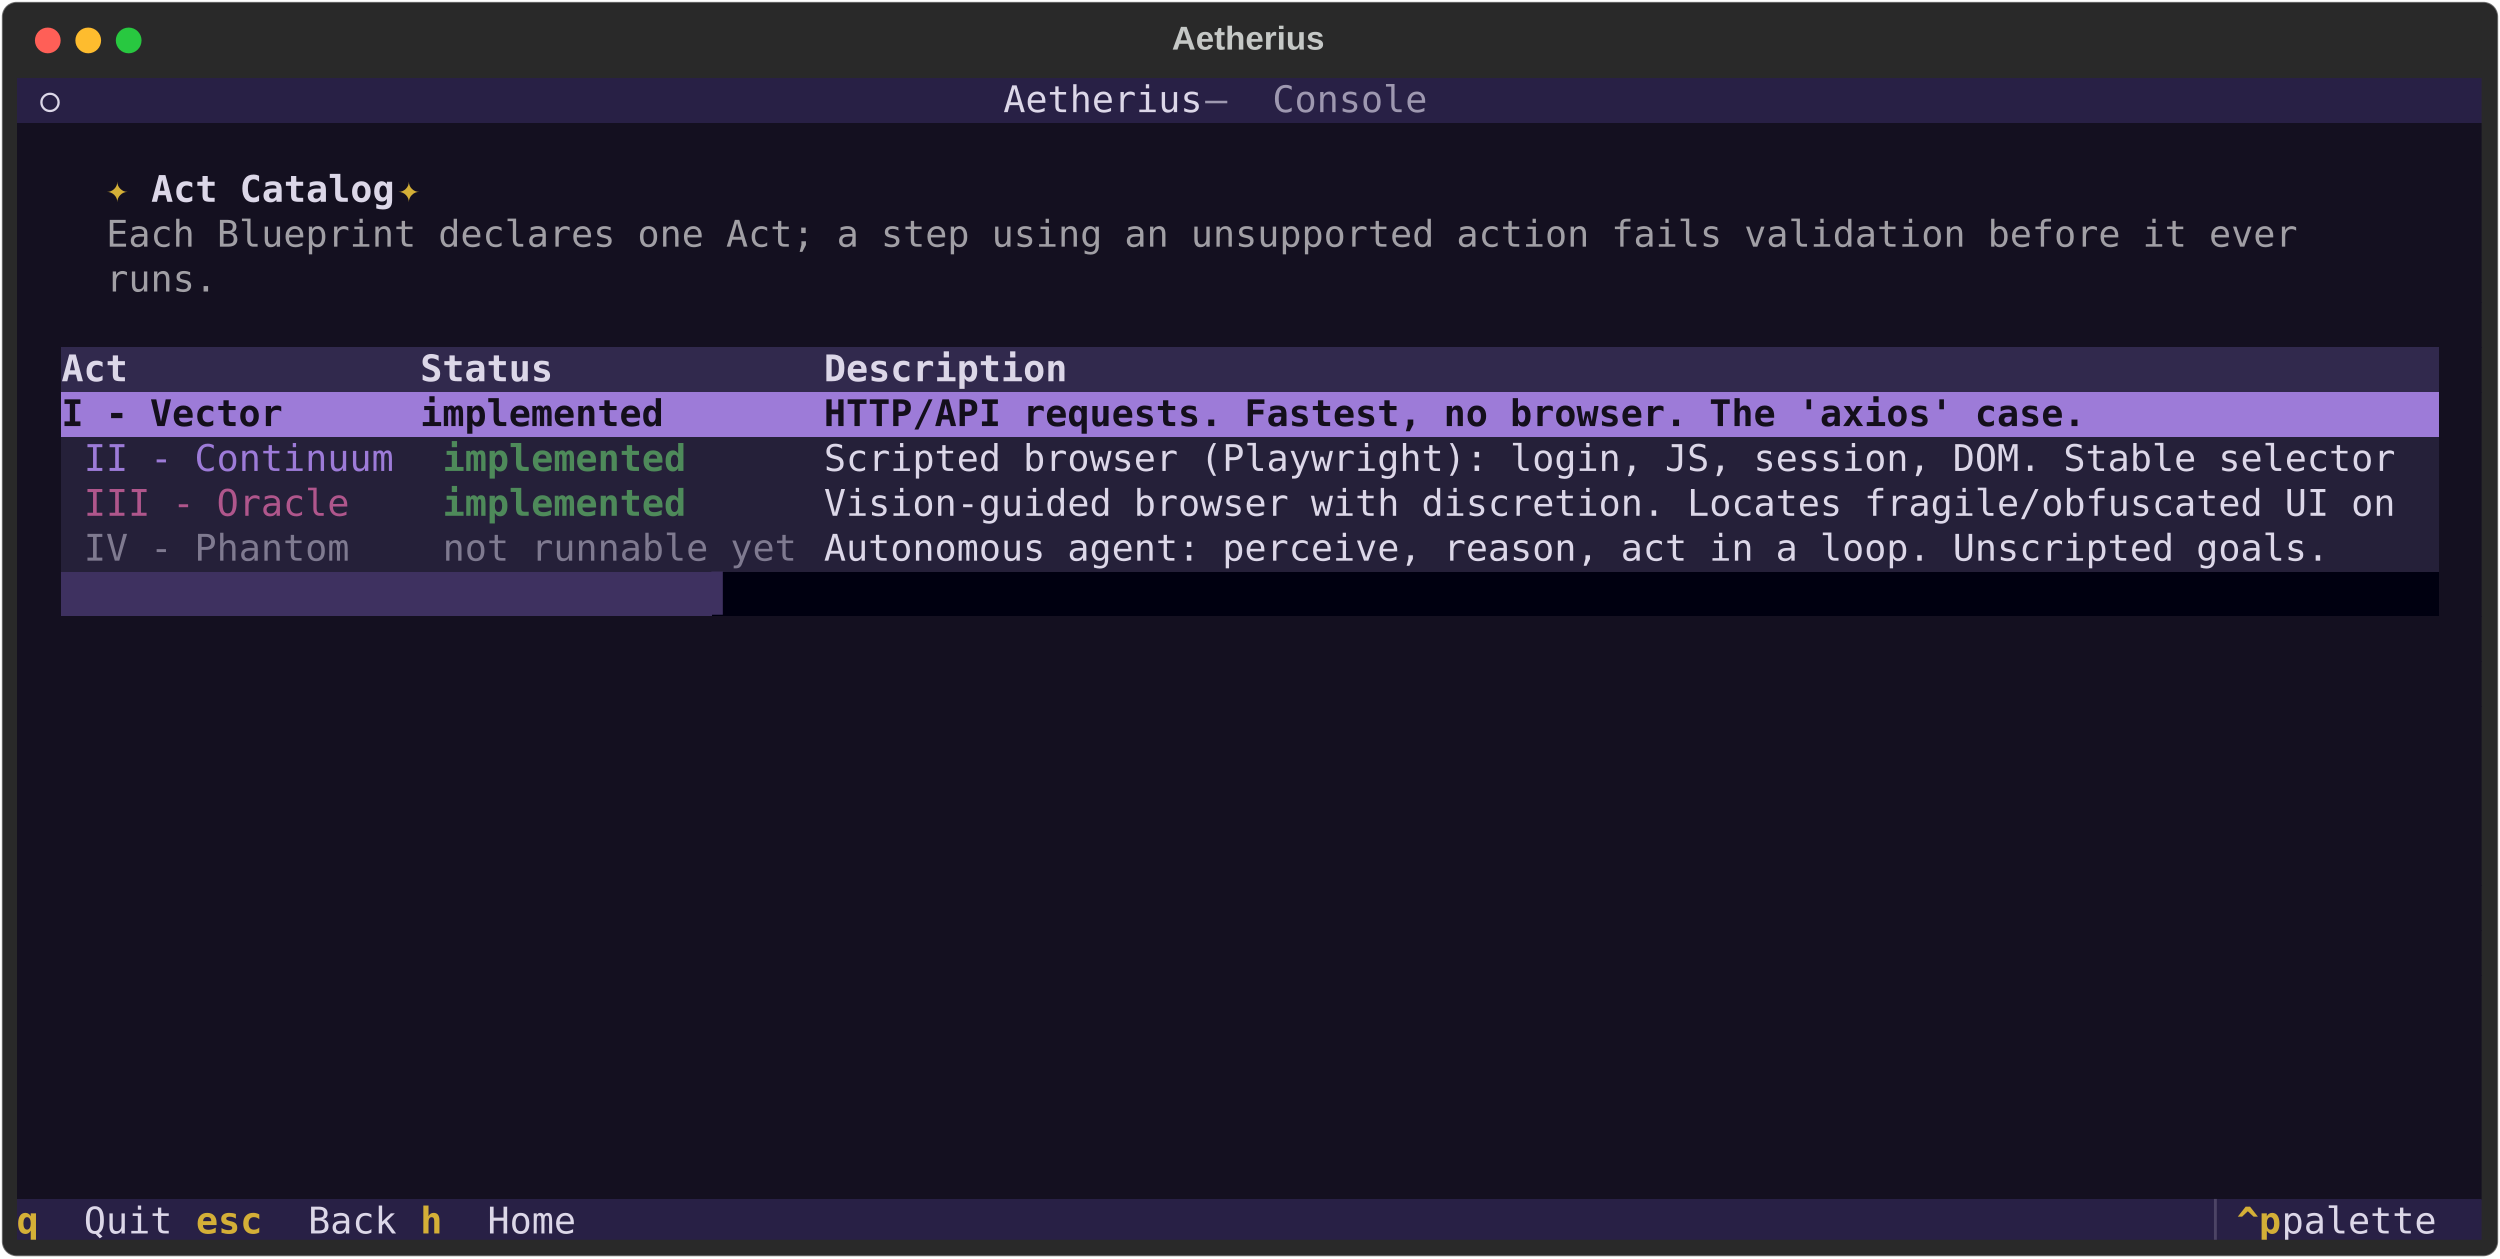
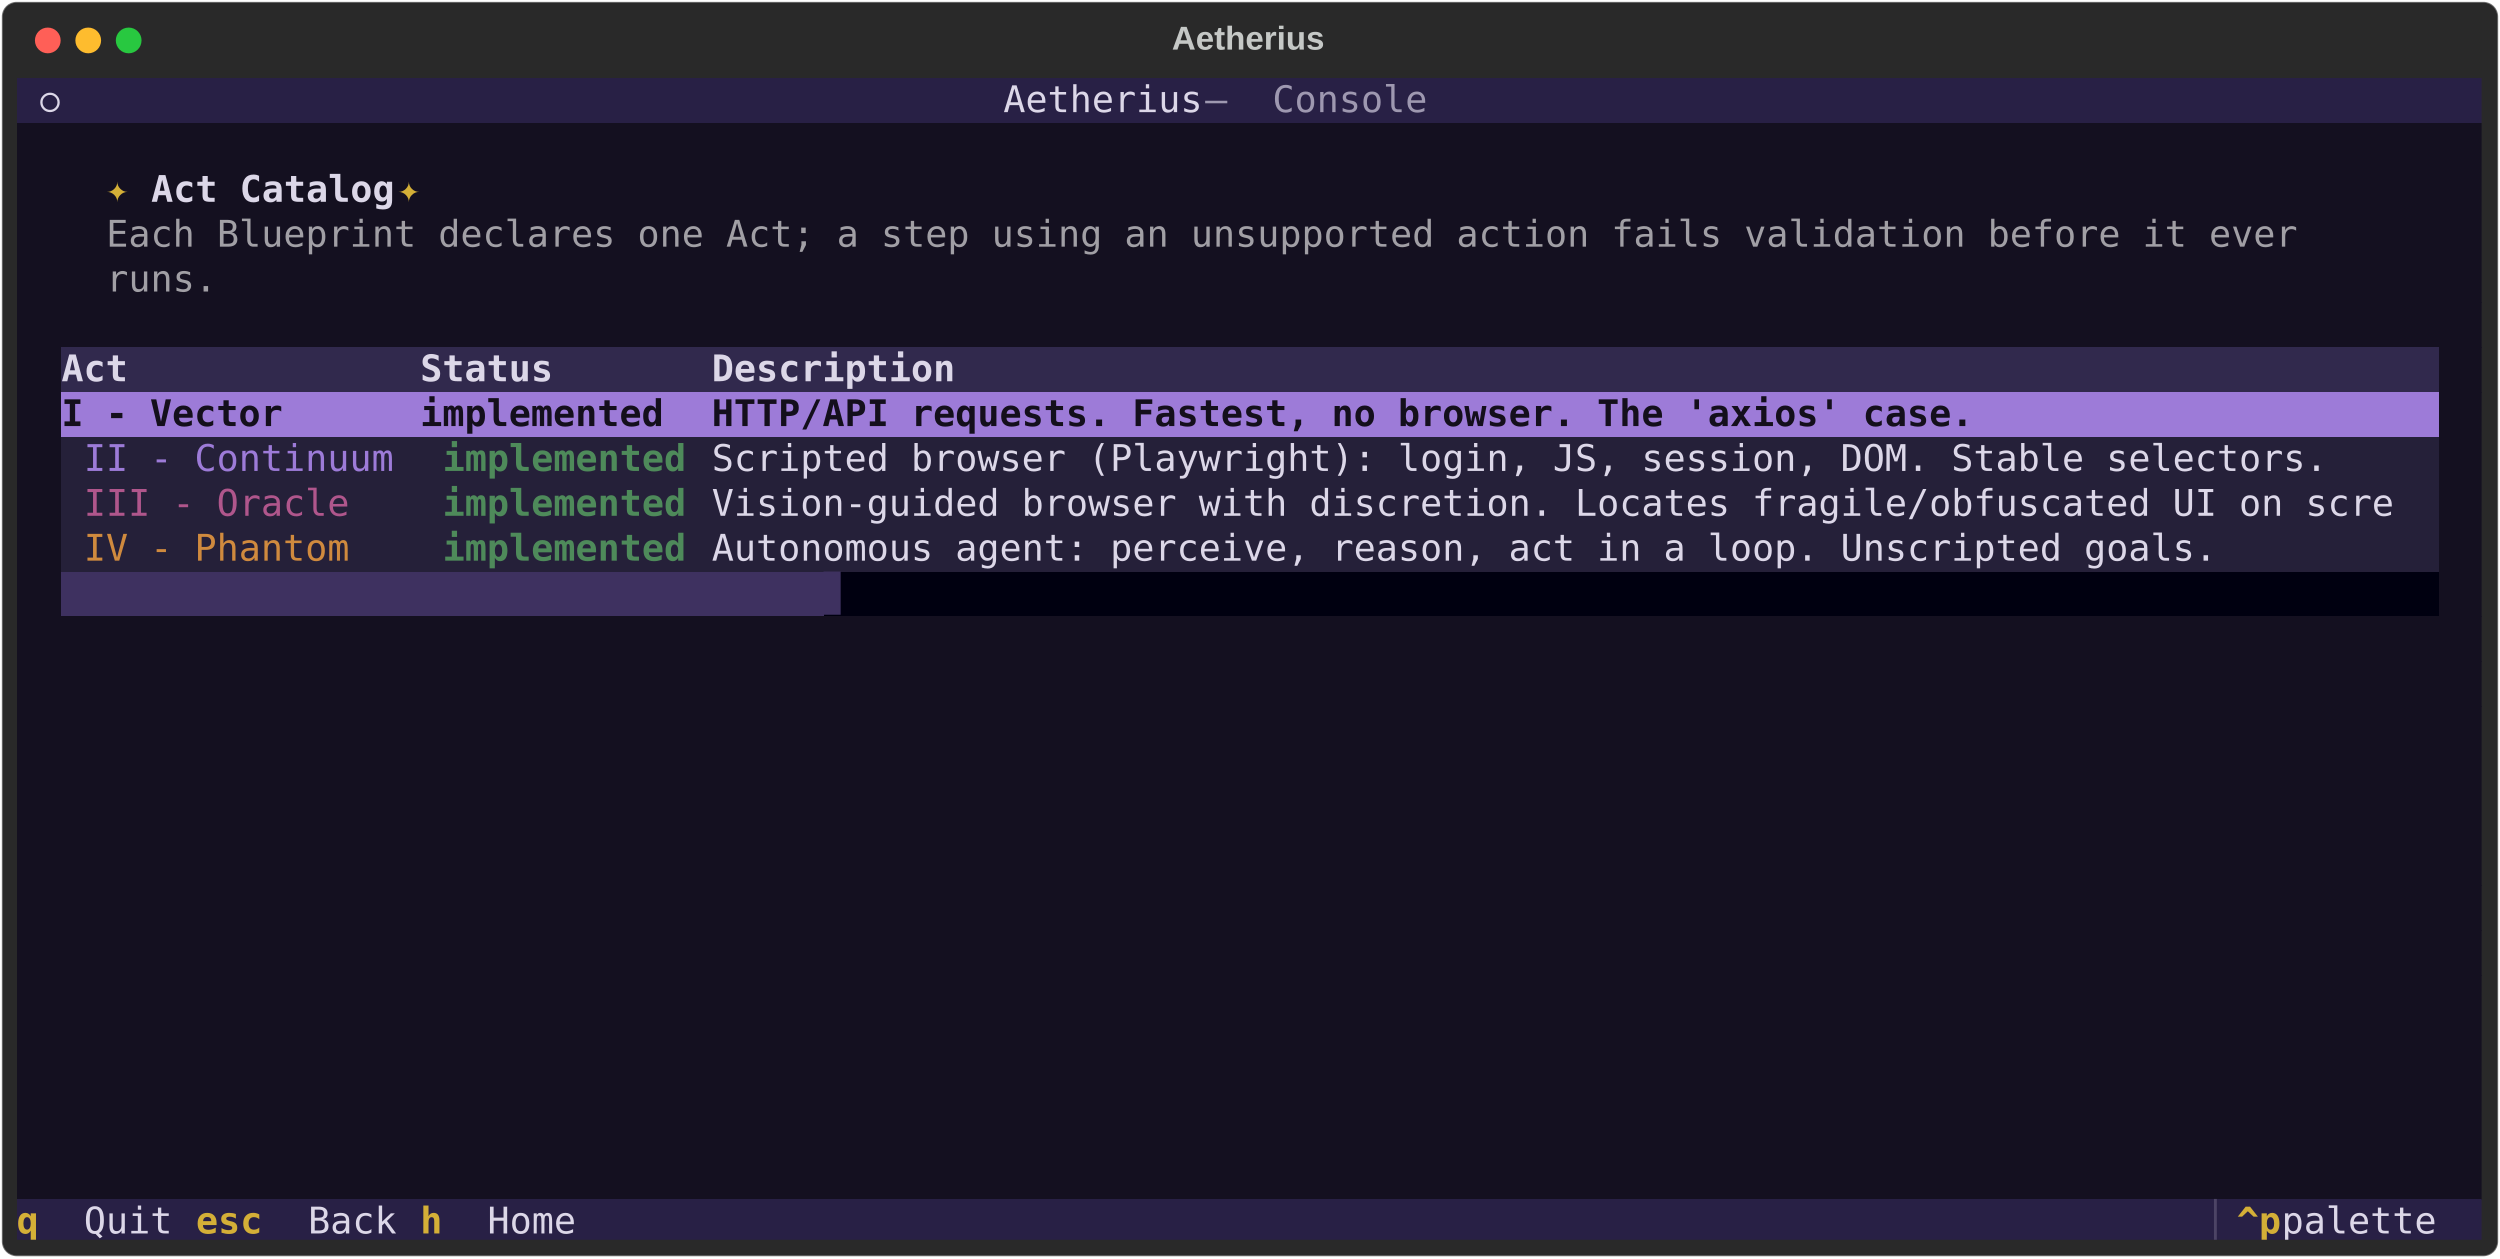
<svg xmlns="http://www.w3.org/2000/svg" class="rich-terminal" viewBox="0 0 1360 684.4">
  <style>

    
    

    .terminal-catalog-matrix {
        font-family: Fira Code, monospace;
        font-size: 20px;
        line-height: 24.4px;
        font-variant-east-asian: full-width;
    }

    .terminal-catalog-title {
        font-size: 18px;
        font-weight: bold;
        font-family: arial;
    }

    .terminal-catalog-r1 { fill: #c5c8c6 }
.terminal-catalog-r2 { fill: #dcd7e8 }
.terminal-catalog-r3 { fill: #9e98b0 }
.terminal-catalog-r4 { fill: #d4af37;font-weight: bold }
.terminal-catalog-r5 { fill: #dcd7e8;font-weight: bold }
.terminal-catalog-r6 { fill: #a19fa5 }
.terminal-catalog-r7 { fill: #140f1c;font-weight: bold }
.terminal-catalog-r8 { fill: #9d7bd8 }
.terminal-catalog-r9 { fill: #4e8a5a;font-weight: bold }
.terminal-catalog-r10 { fill: #b0568c }
- .terminal-catalog-r11 { fill: #7f7a90 }
+ .terminal-catalog-r11 { fill: #d08a3e }
.terminal-catalog-r12 { fill: #252039 }
.terminal-catalog-r13 { fill: #3e3160 }
.terminal-catalog-r14 { fill: #4c4465 }
    </style>
  <defs>
    <clipPath id="terminal-catalog-clip-terminal">
      <rect x="0" y="0" width="1341.0" height="633.4" />
    </clipPath>
    <clipPath id="terminal-catalog-line-0">
      <rect x="0" y="1.5" width="1342" height="24.65" />
    </clipPath>
    <clipPath id="terminal-catalog-line-1">
      <rect x="0" y="25.9" width="1342" height="24.65" />
    </clipPath>
    <clipPath id="terminal-catalog-line-2">
      <rect x="0" y="50.3" width="1342" height="24.65" />
    </clipPath>
    <clipPath id="terminal-catalog-line-3">
      <rect x="0" y="74.7" width="1342" height="24.65" />
    </clipPath>
    <clipPath id="terminal-catalog-line-4">
      <rect x="0" y="99.1" width="1342" height="24.65" />
    </clipPath>
    <clipPath id="terminal-catalog-line-5">
      <rect x="0" y="123.5" width="1342" height="24.65" />
    </clipPath>
    <clipPath id="terminal-catalog-line-6">
      <rect x="0" y="147.9" width="1342" height="24.65" />
    </clipPath>
    <clipPath id="terminal-catalog-line-7">
      <rect x="0" y="172.3" width="1342" height="24.65" />
    </clipPath>
    <clipPath id="terminal-catalog-line-8">
      <rect x="0" y="196.7" width="1342" height="24.65" />
    </clipPath>
    <clipPath id="terminal-catalog-line-9">
      <rect x="0" y="221.1" width="1342" height="24.65" />
    </clipPath>
    <clipPath id="terminal-catalog-line-10">
      <rect x="0" y="245.5" width="1342" height="24.65" />
    </clipPath>
    <clipPath id="terminal-catalog-line-11">
      <rect x="0" y="269.9" width="1342" height="24.65" />
    </clipPath>
    <clipPath id="terminal-catalog-line-12">
      <rect x="0" y="294.3" width="1342" height="24.65" />
    </clipPath>
    <clipPath id="terminal-catalog-line-13">
      <rect x="0" y="318.7" width="1342" height="24.65" />
    </clipPath>
    <clipPath id="terminal-catalog-line-14">
      <rect x="0" y="343.1" width="1342" height="24.65" />
    </clipPath>
    <clipPath id="terminal-catalog-line-15">
      <rect x="0" y="367.5" width="1342" height="24.65" />
    </clipPath>
    <clipPath id="terminal-catalog-line-16">
      <rect x="0" y="391.9" width="1342" height="24.65" />
    </clipPath>
    <clipPath id="terminal-catalog-line-17">
      <rect x="0" y="416.3" width="1342" height="24.65" />
    </clipPath>
    <clipPath id="terminal-catalog-line-18">
      <rect x="0" y="440.7" width="1342" height="24.65" />
    </clipPath>
    <clipPath id="terminal-catalog-line-19">
      <rect x="0" y="465.1" width="1342" height="24.65" />
    </clipPath>
    <clipPath id="terminal-catalog-line-20">
      <rect x="0" y="489.5" width="1342" height="24.65" />
    </clipPath>
    <clipPath id="terminal-catalog-line-21">
      <rect x="0" y="513.9" width="1342" height="24.65" />
    </clipPath>
    <clipPath id="terminal-catalog-line-22">
      <rect x="0" y="538.3" width="1342" height="24.65" />
    </clipPath>
    <clipPath id="terminal-catalog-line-23">
      <rect x="0" y="562.7" width="1342" height="24.65" />
    </clipPath>
    <clipPath id="terminal-catalog-line-24">
      <rect x="0" y="587.1" width="1342" height="24.65" />
    </clipPath>
  </defs>
  <rect fill="#292929" stroke="rgba(255,255,255,0.35)" stroke-width="1" x="1" y="1" width="1358" height="682.4" rx="8" />
  <text class="terminal-catalog-title" fill="#c5c8c6" text-anchor="middle" x="679" y="27">Aetherius</text>
  <g transform="translate(26,22)">
    <circle cx="0" cy="0" r="7" fill="#ff5f57" />
    <circle cx="22" cy="0" r="7" fill="#febc2e" />
    <circle cx="44" cy="0" r="7" fill="#28c840" />
  </g>
  <g transform="translate(9, 41)" clip-path="url(#terminal-catalog-clip-terminal)">
    <rect fill="#282045" x="0" y="1.5" width="12.2" height="24.65" shape-rendering="crispEdges" />
    <rect fill="#282045" x="12.2" y="1.5" width="12.2" height="24.65" shape-rendering="crispEdges" />
    <rect fill="#282045" x="24.4" y="1.5" width="61" height="24.65" shape-rendering="crispEdges" />
    <rect fill="#282045" x="85.4" y="1.5" width="12.2" height="24.65" shape-rendering="crispEdges" />
    <rect fill="#282045" x="97.6" y="1.5" width="439.2" height="24.65" shape-rendering="crispEdges" />
    <rect fill="#282045" x="536.8" y="1.5" width="109.8" height="24.65" shape-rendering="crispEdges" />
    <rect fill="#282045" x="646.6" y="1.5" width="36.6" height="24.65" shape-rendering="crispEdges" />
    <rect fill="#282045" x="683.2" y="1.5" width="85.4" height="24.65" shape-rendering="crispEdges" />
    <rect fill="#282045" x="768.6" y="1.5" width="451.4" height="24.65" shape-rendering="crispEdges" />
    <rect fill="#282045" x="1220" y="1.5" width="12.2" height="24.65" shape-rendering="crispEdges" />
    <rect fill="#282045" x="1232.2" y="1.5" width="0" height="24.65" shape-rendering="crispEdges" />
    <rect fill="#282045" x="1232.2" y="1.5" width="97.6" height="24.65" shape-rendering="crispEdges" />
    <rect fill="#282045" x="1329.8" y="1.5" width="12.2" height="24.65" shape-rendering="crispEdges" />
    <rect fill="#141020" x="0" y="25.9" width="24.4" height="24.65" shape-rendering="crispEdges" />
    <rect fill="#141020" x="24.4" y="25.9" width="1293.2" height="24.65" shape-rendering="crispEdges" />
    <rect fill="#141020" x="1317.6" y="25.9" width="24.4" height="24.65" shape-rendering="crispEdges" />
    <rect fill="#141020" x="0" y="50.3" width="24.4" height="24.65" shape-rendering="crispEdges" />
    <rect fill="#141020" x="24.4" y="50.3" width="24.4" height="24.65" shape-rendering="crispEdges" />
    <rect fill="#141020" x="48.8" y="50.3" width="24.4" height="24.65" shape-rendering="crispEdges" />
    <rect fill="#141020" x="73.2" y="50.3" width="134.2" height="24.65" shape-rendering="crispEdges" />
    <rect fill="#141020" x="207.4" y="50.3" width="24.4" height="24.65" shape-rendering="crispEdges" />
    <rect fill="#141020" x="231.8" y="50.3" width="1061.4" height="24.65" shape-rendering="crispEdges" />
    <rect fill="#141020" x="1293.2" y="50.3" width="24.4" height="24.65" shape-rendering="crispEdges" />
    <rect fill="#141020" x="1317.6" y="50.3" width="24.4" height="24.65" shape-rendering="crispEdges" />
    <rect fill="#141020" x="0" y="74.7" width="24.4" height="24.65" shape-rendering="crispEdges" />
    <rect fill="#141020" x="24.4" y="74.7" width="24.4" height="24.65" shape-rendering="crispEdges" />
    <rect fill="#141020" x="48.8" y="74.7" width="1207.8" height="24.65" shape-rendering="crispEdges" />
    <rect fill="#141020" x="1256.6" y="74.7" width="36.6" height="24.65" shape-rendering="crispEdges" />
    <rect fill="#141020" x="1293.2" y="74.7" width="24.4" height="24.65" shape-rendering="crispEdges" />
    <rect fill="#141020" x="1317.6" y="74.7" width="24.4" height="24.65" shape-rendering="crispEdges" />
    <rect fill="#141020" x="0" y="99.1" width="24.4" height="24.65" shape-rendering="crispEdges" />
    <rect fill="#141020" x="24.4" y="99.1" width="24.4" height="24.65" shape-rendering="crispEdges" />
    <rect fill="#141020" x="48.8" y="99.1" width="61" height="24.65" shape-rendering="crispEdges" />
    <rect fill="#141020" x="109.8" y="99.1" width="1183.4" height="24.65" shape-rendering="crispEdges" />
    <rect fill="#141020" x="1293.2" y="99.1" width="24.4" height="24.65" shape-rendering="crispEdges" />
    <rect fill="#141020" x="1317.6" y="99.1" width="24.4" height="24.65" shape-rendering="crispEdges" />
    <rect fill="#141020" x="0" y="123.5" width="24.4" height="24.65" shape-rendering="crispEdges" />
    <rect fill="#141020" x="24.4" y="123.5" width="1293.2" height="24.65" shape-rendering="crispEdges" />
    <rect fill="#141020" x="1317.6" y="123.5" width="24.4" height="24.65" shape-rendering="crispEdges" />
    <rect fill="#141020" x="0" y="147.9" width="24.4" height="24.65" shape-rendering="crispEdges" />
    <rect fill="#31294d" x="24.4" y="147.9" width="195.2" height="24.65" shape-rendering="crispEdges" />
-     <rect fill="#31294d" x="219.6" y="147.9" width="219.6" height="24.65" shape-rendering="crispEdges" />
-     <rect fill="#31294d" x="439.2" y="147.9" width="878.4" height="24.65" shape-rendering="crispEdges" />
+     <rect fill="#31294d" x="219.6" y="147.9" width="158.6" height="24.65" shape-rendering="crispEdges" />
+     <rect fill="#31294d" x="378.2" y="147.9" width="939.4" height="24.65" shape-rendering="crispEdges" />
    <rect fill="#141020" x="1317.6" y="147.9" width="24.4" height="24.65" shape-rendering="crispEdges" />
    <rect fill="#141020" x="0" y="172.3" width="24.4" height="24.65" shape-rendering="crispEdges" />
    <rect fill="#9d7bd8" x="24.4" y="172.3" width="195.2" height="24.65" shape-rendering="crispEdges" />
-     <rect fill="#9d7bd8" x="219.6" y="172.3" width="219.6" height="24.65" shape-rendering="crispEdges" />
-     <rect fill="#9d7bd8" x="439.2" y="172.3" width="878.4" height="24.65" shape-rendering="crispEdges" />
+     <rect fill="#9d7bd8" x="219.6" y="172.3" width="158.6" height="24.65" shape-rendering="crispEdges" />
+     <rect fill="#9d7bd8" x="378.2" y="172.3" width="939.4" height="24.65" shape-rendering="crispEdges" />
    <rect fill="#141020" x="1317.6" y="172.3" width="24.4" height="24.65" shape-rendering="crispEdges" />
    <rect fill="#141020" x="0" y="196.7" width="24.4" height="24.65" shape-rendering="crispEdges" />
    <rect fill="#252039" x="24.4" y="196.7" width="12.2" height="24.65" shape-rendering="crispEdges" />
    <rect fill="#252039" x="36.6" y="196.7" width="170.8" height="24.65" shape-rendering="crispEdges" />
    <rect fill="#252039" x="207.4" y="196.7" width="12.2" height="24.65" shape-rendering="crispEdges" />
    <rect fill="#252039" x="219.6" y="196.7" width="12.2" height="24.65" shape-rendering="crispEdges" />
    <rect fill="#252039" x="231.8" y="196.7" width="134.2" height="24.65" shape-rendering="crispEdges" />
-     <rect fill="#252039" x="366" y="196.7" width="73.2" height="24.65" shape-rendering="crispEdges" />
-     <rect fill="#252039" x="439.2" y="196.7" width="878.4" height="24.65" shape-rendering="crispEdges" />
+     <rect fill="#252039" x="366" y="196.7" width="12.2" height="24.65" shape-rendering="crispEdges" />
+     <rect fill="#252039" x="378.2" y="196.7" width="939.4" height="24.65" shape-rendering="crispEdges" />
    <rect fill="#141020" x="1317.6" y="196.7" width="24.4" height="24.65" shape-rendering="crispEdges" />
    <rect fill="#141020" x="0" y="221.1" width="24.4" height="24.65" shape-rendering="crispEdges" />
    <rect fill="#252039" x="24.4" y="221.1" width="12.2" height="24.65" shape-rendering="crispEdges" />
    <rect fill="#252039" x="36.6" y="221.1" width="146.4" height="24.65" shape-rendering="crispEdges" />
    <rect fill="#252039" x="183" y="221.1" width="36.6" height="24.65" shape-rendering="crispEdges" />
    <rect fill="#252039" x="219.6" y="221.1" width="12.2" height="24.65" shape-rendering="crispEdges" />
    <rect fill="#252039" x="231.8" y="221.1" width="134.2" height="24.65" shape-rendering="crispEdges" />
-     <rect fill="#252039" x="366" y="221.1" width="73.2" height="24.65" shape-rendering="crispEdges" />
-     <rect fill="#252039" x="439.2" y="221.1" width="878.4" height="24.65" shape-rendering="crispEdges" />
+     <rect fill="#252039" x="366" y="221.1" width="12.2" height="24.65" shape-rendering="crispEdges" />
+     <rect fill="#252039" x="378.2" y="221.1" width="939.4" height="24.65" shape-rendering="crispEdges" />
    <rect fill="#141020" x="1317.6" y="221.1" width="24.4" height="24.65" shape-rendering="crispEdges" />
    <rect fill="#141020" x="0" y="245.5" width="24.4" height="24.65" shape-rendering="crispEdges" />
    <rect fill="#252039" x="24.4" y="245.5" width="12.2" height="24.65" shape-rendering="crispEdges" />
    <rect fill="#252039" x="36.6" y="245.5" width="146.4" height="24.65" shape-rendering="crispEdges" />
    <rect fill="#252039" x="183" y="245.5" width="36.6" height="24.65" shape-rendering="crispEdges" />
    <rect fill="#252039" x="219.6" y="245.5" width="12.2" height="24.65" shape-rendering="crispEdges" />
-     <rect fill="#252039" x="231.8" y="245.5" width="195.2" height="24.65" shape-rendering="crispEdges" />
-     <rect fill="#252039" x="427" y="245.5" width="12.2" height="24.65" shape-rendering="crispEdges" />
-     <rect fill="#252039" x="439.2" y="245.5" width="878.4" height="24.65" shape-rendering="crispEdges" />
+     <rect fill="#252039" x="231.8" y="245.5" width="134.2" height="24.65" shape-rendering="crispEdges" />
+     <rect fill="#252039" x="366" y="245.5" width="12.2" height="24.65" shape-rendering="crispEdges" />
+     <rect fill="#252039" x="378.2" y="245.5" width="939.4" height="24.65" shape-rendering="crispEdges" />
    <rect fill="#141020" x="1317.6" y="245.5" width="24.4" height="24.65" shape-rendering="crispEdges" />
    <rect fill="#141020" x="0" y="269.9" width="24.4" height="24.65" shape-rendering="crispEdges" />
    <rect fill="#3e3160" x="24.4" y="269.9" width="12.2" height="24.65" shape-rendering="crispEdges" />
    <rect fill="#3e3160" x="36.6" y="269.9" width="12.2" height="24.65" shape-rendering="crispEdges" />
    <rect fill="#3e3160" x="48.8" y="269.9" width="12.2" height="24.65" shape-rendering="crispEdges" />
    <rect fill="#3e3160" x="61" y="269.9" width="12.2" height="24.65" shape-rendering="crispEdges" />
    <rect fill="#3e3160" x="73.2" y="269.9" width="12.2" height="24.65" shape-rendering="crispEdges" />
    <rect fill="#3e3160" x="85.4" y="269.9" width="12.2" height="24.65" shape-rendering="crispEdges" />
    <rect fill="#3e3160" x="97.6" y="269.9" width="12.2" height="24.65" shape-rendering="crispEdges" />
    <rect fill="#3e3160" x="109.8" y="269.9" width="12.2" height="24.65" shape-rendering="crispEdges" />
    <rect fill="#3e3160" x="122" y="269.9" width="12.2" height="24.65" shape-rendering="crispEdges" />
    <rect fill="#3e3160" x="134.2" y="269.9" width="12.2" height="24.65" shape-rendering="crispEdges" />
    <rect fill="#3e3160" x="146.4" y="269.9" width="12.2" height="24.65" shape-rendering="crispEdges" />
    <rect fill="#3e3160" x="158.6" y="269.9" width="12.2" height="24.65" shape-rendering="crispEdges" />
    <rect fill="#3e3160" x="170.8" y="269.9" width="12.2" height="24.65" shape-rendering="crispEdges" />
    <rect fill="#3e3160" x="183" y="269.9" width="12.2" height="24.65" shape-rendering="crispEdges" />
    <rect fill="#3e3160" x="195.2" y="269.9" width="12.2" height="24.65" shape-rendering="crispEdges" />
    <rect fill="#3e3160" x="207.4" y="269.9" width="12.2" height="24.65" shape-rendering="crispEdges" />
    <rect fill="#3e3160" x="219.6" y="269.9" width="12.2" height="24.65" shape-rendering="crispEdges" />
    <rect fill="#3e3160" x="231.8" y="269.9" width="12.2" height="24.65" shape-rendering="crispEdges" />
    <rect fill="#3e3160" x="244" y="269.9" width="12.2" height="24.65" shape-rendering="crispEdges" />
    <rect fill="#3e3160" x="256.2" y="269.9" width="12.2" height="24.65" shape-rendering="crispEdges" />
    <rect fill="#3e3160" x="268.4" y="269.9" width="12.2" height="24.65" shape-rendering="crispEdges" />
    <rect fill="#3e3160" x="280.6" y="269.9" width="12.2" height="24.65" shape-rendering="crispEdges" />
    <rect fill="#3e3160" x="292.8" y="269.9" width="12.2" height="24.65" shape-rendering="crispEdges" />
    <rect fill="#3e3160" x="305" y="269.9" width="12.2" height="24.65" shape-rendering="crispEdges" />
    <rect fill="#3e3160" x="317.2" y="269.9" width="12.2" height="24.65" shape-rendering="crispEdges" />
    <rect fill="#3e3160" x="329.4" y="269.9" width="12.2" height="24.65" shape-rendering="crispEdges" />
    <rect fill="#3e3160" x="341.6" y="269.9" width="12.2" height="24.65" shape-rendering="crispEdges" />
    <rect fill="#3e3160" x="353.8" y="269.9" width="12.2" height="24.65" shape-rendering="crispEdges" />
    <rect fill="#3e3160" x="366" y="269.9" width="12.2" height="24.65" shape-rendering="crispEdges" />
-     <rect fill="#000010" x="378.2" y="269.9" width="12.2" height="24.65" shape-rendering="crispEdges" />
-     <rect fill="#000010" x="390.4" y="269.9" width="12.2" height="24.65" shape-rendering="crispEdges" />
-     <rect fill="#000010" x="402.6" y="269.9" width="12.2" height="24.65" shape-rendering="crispEdges" />
-     <rect fill="#000010" x="414.8" y="269.9" width="12.2" height="24.65" shape-rendering="crispEdges" />
-     <rect fill="#000010" x="427" y="269.9" width="12.2" height="24.65" shape-rendering="crispEdges" />
+     <rect fill="#3e3160" x="378.2" y="269.9" width="12.2" height="24.65" shape-rendering="crispEdges" />
+     <rect fill="#3e3160" x="390.4" y="269.9" width="12.2" height="24.65" shape-rendering="crispEdges" />
+     <rect fill="#3e3160" x="402.6" y="269.9" width="12.2" height="24.65" shape-rendering="crispEdges" />
+     <rect fill="#3e3160" x="414.8" y="269.9" width="12.2" height="24.65" shape-rendering="crispEdges" />
+     <rect fill="#3e3160" x="427" y="269.9" width="12.2" height="24.65" shape-rendering="crispEdges" />
    <rect fill="#000010" x="439.2" y="269.9" width="12.2" height="24.65" shape-rendering="crispEdges" />
    <rect fill="#000010" x="451.4" y="269.9" width="12.2" height="24.65" shape-rendering="crispEdges" />
    <rect fill="#000010" x="463.6" y="269.9" width="12.2" height="24.65" shape-rendering="crispEdges" />
    <rect fill="#000010" x="475.8" y="269.9" width="12.2" height="24.65" shape-rendering="crispEdges" />
    <rect fill="#000010" x="488" y="269.9" width="12.2" height="24.65" shape-rendering="crispEdges" />
    <rect fill="#000010" x="500.2" y="269.9" width="12.2" height="24.65" shape-rendering="crispEdges" />
    <rect fill="#000010" x="512.4" y="269.9" width="12.2" height="24.65" shape-rendering="crispEdges" />
    <rect fill="#000010" x="524.6" y="269.9" width="12.2" height="24.65" shape-rendering="crispEdges" />
    <rect fill="#000010" x="536.8" y="269.9" width="12.2" height="24.65" shape-rendering="crispEdges" />
    <rect fill="#000010" x="549" y="269.9" width="12.2" height="24.65" shape-rendering="crispEdges" />
    <rect fill="#000010" x="561.2" y="269.9" width="12.2" height="24.65" shape-rendering="crispEdges" />
    <rect fill="#000010" x="573.4" y="269.9" width="12.2" height="24.65" shape-rendering="crispEdges" />
    <rect fill="#000010" x="585.6" y="269.9" width="12.2" height="24.65" shape-rendering="crispEdges" />
    <rect fill="#000010" x="597.8" y="269.9" width="12.2" height="24.65" shape-rendering="crispEdges" />
    <rect fill="#000010" x="610" y="269.9" width="12.2" height="24.65" shape-rendering="crispEdges" />
    <rect fill="#000010" x="622.2" y="269.9" width="12.2" height="24.65" shape-rendering="crispEdges" />
    <rect fill="#000010" x="634.4" y="269.9" width="12.2" height="24.65" shape-rendering="crispEdges" />
    <rect fill="#000010" x="646.6" y="269.9" width="12.2" height="24.65" shape-rendering="crispEdges" />
    <rect fill="#000010" x="658.8" y="269.9" width="12.2" height="24.65" shape-rendering="crispEdges" />
    <rect fill="#000010" x="671" y="269.9" width="12.2" height="24.65" shape-rendering="crispEdges" />
    <rect fill="#000010" x="683.2" y="269.9" width="12.2" height="24.65" shape-rendering="crispEdges" />
    <rect fill="#000010" x="695.4" y="269.9" width="12.2" height="24.65" shape-rendering="crispEdges" />
    <rect fill="#000010" x="707.6" y="269.9" width="12.2" height="24.65" shape-rendering="crispEdges" />
    <rect fill="#000010" x="719.8" y="269.9" width="12.2" height="24.65" shape-rendering="crispEdges" />
    <rect fill="#000010" x="732" y="269.9" width="12.2" height="24.65" shape-rendering="crispEdges" />
    <rect fill="#000010" x="744.2" y="269.9" width="12.2" height="24.65" shape-rendering="crispEdges" />
    <rect fill="#000010" x="756.4" y="269.9" width="12.2" height="24.65" shape-rendering="crispEdges" />
    <rect fill="#000010" x="768.6" y="269.9" width="12.2" height="24.65" shape-rendering="crispEdges" />
    <rect fill="#000010" x="780.8" y="269.9" width="12.2" height="24.65" shape-rendering="crispEdges" />
    <rect fill="#000010" x="793" y="269.9" width="12.2" height="24.65" shape-rendering="crispEdges" />
    <rect fill="#000010" x="805.2" y="269.9" width="12.2" height="24.65" shape-rendering="crispEdges" />
    <rect fill="#000010" x="817.4" y="269.9" width="12.2" height="24.65" shape-rendering="crispEdges" />
    <rect fill="#000010" x="829.6" y="269.9" width="12.2" height="24.65" shape-rendering="crispEdges" />
    <rect fill="#000010" x="841.8" y="269.9" width="12.2" height="24.65" shape-rendering="crispEdges" />
    <rect fill="#000010" x="854" y="269.9" width="12.2" height="24.65" shape-rendering="crispEdges" />
    <rect fill="#000010" x="866.2" y="269.9" width="12.2" height="24.65" shape-rendering="crispEdges" />
    <rect fill="#000010" x="878.4" y="269.9" width="12.2" height="24.65" shape-rendering="crispEdges" />
    <rect fill="#000010" x="890.6" y="269.9" width="12.2" height="24.65" shape-rendering="crispEdges" />
    <rect fill="#000010" x="902.8" y="269.9" width="12.2" height="24.65" shape-rendering="crispEdges" />
    <rect fill="#000010" x="915" y="269.9" width="12.2" height="24.65" shape-rendering="crispEdges" />
    <rect fill="#000010" x="927.2" y="269.9" width="12.2" height="24.65" shape-rendering="crispEdges" />
    <rect fill="#000010" x="939.4" y="269.9" width="12.2" height="24.65" shape-rendering="crispEdges" />
    <rect fill="#000010" x="951.6" y="269.9" width="12.2" height="24.65" shape-rendering="crispEdges" />
    <rect fill="#000010" x="963.8" y="269.9" width="12.2" height="24.65" shape-rendering="crispEdges" />
    <rect fill="#000010" x="976" y="269.9" width="12.2" height="24.65" shape-rendering="crispEdges" />
    <rect fill="#000010" x="988.2" y="269.9" width="12.2" height="24.65" shape-rendering="crispEdges" />
    <rect fill="#000010" x="1000.4" y="269.9" width="12.2" height="24.65" shape-rendering="crispEdges" />
    <rect fill="#000010" x="1012.6" y="269.9" width="12.2" height="24.65" shape-rendering="crispEdges" />
    <rect fill="#000010" x="1024.8" y="269.9" width="12.2" height="24.65" shape-rendering="crispEdges" />
    <rect fill="#000010" x="1037" y="269.9" width="12.2" height="24.65" shape-rendering="crispEdges" />
    <rect fill="#000010" x="1049.2" y="269.9" width="12.2" height="24.65" shape-rendering="crispEdges" />
    <rect fill="#000010" x="1061.4" y="269.9" width="12.2" height="24.65" shape-rendering="crispEdges" />
    <rect fill="#000010" x="1073.6" y="269.9" width="12.2" height="24.65" shape-rendering="crispEdges" />
    <rect fill="#000010" x="1085.8" y="269.9" width="12.2" height="24.65" shape-rendering="crispEdges" />
    <rect fill="#000010" x="1098" y="269.9" width="12.2" height="24.65" shape-rendering="crispEdges" />
    <rect fill="#000010" x="1110.2" y="269.9" width="12.2" height="24.65" shape-rendering="crispEdges" />
    <rect fill="#000010" x="1122.4" y="269.9" width="12.2" height="24.65" shape-rendering="crispEdges" />
    <rect fill="#000010" x="1134.6" y="269.9" width="12.2" height="24.65" shape-rendering="crispEdges" />
    <rect fill="#000010" x="1146.8" y="269.9" width="12.2" height="24.65" shape-rendering="crispEdges" />
    <rect fill="#000010" x="1159" y="269.9" width="12.2" height="24.65" shape-rendering="crispEdges" />
    <rect fill="#000010" x="1171.2" y="269.9" width="12.2" height="24.65" shape-rendering="crispEdges" />
    <rect fill="#000010" x="1183.4" y="269.9" width="12.2" height="24.65" shape-rendering="crispEdges" />
    <rect fill="#000010" x="1195.6" y="269.9" width="12.2" height="24.65" shape-rendering="crispEdges" />
    <rect fill="#000010" x="1207.8" y="269.9" width="12.2" height="24.65" shape-rendering="crispEdges" />
    <rect fill="#000010" x="1220" y="269.9" width="12.2" height="24.65" shape-rendering="crispEdges" />
    <rect fill="#000010" x="1232.2" y="269.9" width="12.2" height="24.65" shape-rendering="crispEdges" />
    <rect fill="#000010" x="1244.4" y="269.9" width="12.2" height="24.65" shape-rendering="crispEdges" />
    <rect fill="#000010" x="1256.6" y="269.9" width="12.2" height="24.65" shape-rendering="crispEdges" />
    <rect fill="#000010" x="1268.8" y="269.9" width="12.2" height="24.65" shape-rendering="crispEdges" />
    <rect fill="#000010" x="1281" y="269.9" width="12.2" height="24.65" shape-rendering="crispEdges" />
    <rect fill="#000010" x="1293.2" y="269.9" width="12.2" height="24.65" shape-rendering="crispEdges" />
    <rect fill="#000010" x="1305.4" y="269.9" width="12.2" height="24.65" shape-rendering="crispEdges" />
    <rect fill="#141020" x="1317.6" y="269.9" width="24.4" height="24.65" shape-rendering="crispEdges" />
    <rect fill="#141020" x="0" y="294.3" width="24.4" height="24.65" shape-rendering="crispEdges" />
    <rect fill="#141020" x="24.4" y="294.3" width="1293.2" height="24.65" shape-rendering="crispEdges" />
    <rect fill="#141020" x="1317.6" y="294.3" width="24.4" height="24.65" shape-rendering="crispEdges" />
    <rect fill="#141020" x="0" y="318.7" width="24.4" height="24.65" shape-rendering="crispEdges" />
    <rect fill="#141020" x="24.4" y="318.7" width="1293.2" height="24.65" shape-rendering="crispEdges" />
    <rect fill="#141020" x="1317.6" y="318.7" width="24.4" height="24.65" shape-rendering="crispEdges" />
    <rect fill="#141020" x="0" y="343.1" width="24.4" height="24.65" shape-rendering="crispEdges" />
    <rect fill="#141020" x="24.4" y="343.1" width="1293.2" height="24.65" shape-rendering="crispEdges" />
    <rect fill="#141020" x="1317.6" y="343.1" width="24.4" height="24.65" shape-rendering="crispEdges" />
    <rect fill="#141020" x="0" y="367.5" width="24.4" height="24.65" shape-rendering="crispEdges" />
    <rect fill="#141020" x="24.4" y="367.5" width="1293.2" height="24.65" shape-rendering="crispEdges" />
    <rect fill="#141020" x="1317.6" y="367.5" width="24.4" height="24.65" shape-rendering="crispEdges" />
    <rect fill="#141020" x="0" y="391.9" width="24.4" height="24.65" shape-rendering="crispEdges" />
    <rect fill="#141020" x="24.4" y="391.9" width="1293.2" height="24.65" shape-rendering="crispEdges" />
    <rect fill="#141020" x="1317.6" y="391.9" width="24.4" height="24.65" shape-rendering="crispEdges" />
    <rect fill="#141020" x="0" y="416.3" width="24.4" height="24.65" shape-rendering="crispEdges" />
    <rect fill="#141020" x="24.4" y="416.3" width="1293.2" height="24.65" shape-rendering="crispEdges" />
    <rect fill="#141020" x="1317.6" y="416.3" width="24.4" height="24.65" shape-rendering="crispEdges" />
    <rect fill="#141020" x="0" y="440.7" width="24.4" height="24.65" shape-rendering="crispEdges" />
    <rect fill="#141020" x="24.4" y="440.7" width="1293.2" height="24.65" shape-rendering="crispEdges" />
    <rect fill="#141020" x="1317.6" y="440.7" width="24.4" height="24.65" shape-rendering="crispEdges" />
    <rect fill="#141020" x="0" y="465.1" width="24.4" height="24.65" shape-rendering="crispEdges" />
    <rect fill="#141020" x="24.4" y="465.1" width="1293.2" height="24.65" shape-rendering="crispEdges" />
    <rect fill="#141020" x="1317.6" y="465.1" width="24.4" height="24.65" shape-rendering="crispEdges" />
    <rect fill="#141020" x="0" y="489.5" width="24.4" height="24.65" shape-rendering="crispEdges" />
    <rect fill="#141020" x="24.4" y="489.5" width="1293.2" height="24.65" shape-rendering="crispEdges" />
    <rect fill="#141020" x="1317.6" y="489.5" width="24.4" height="24.65" shape-rendering="crispEdges" />
    <rect fill="#141020" x="0" y="513.9" width="24.4" height="24.65" shape-rendering="crispEdges" />
    <rect fill="#141020" x="24.4" y="513.9" width="1293.2" height="24.65" shape-rendering="crispEdges" />
    <rect fill="#141020" x="1317.6" y="513.9" width="24.4" height="24.65" shape-rendering="crispEdges" />
    <rect fill="#141020" x="0" y="538.3" width="24.4" height="24.65" shape-rendering="crispEdges" />
    <rect fill="#141020" x="24.4" y="538.3" width="1293.2" height="24.65" shape-rendering="crispEdges" />
    <rect fill="#141020" x="1317.6" y="538.3" width="24.4" height="24.65" shape-rendering="crispEdges" />
    <rect fill="#141020" x="0" y="562.7" width="24.4" height="24.65" shape-rendering="crispEdges" />
    <rect fill="#141020" x="24.4" y="562.7" width="1293.2" height="24.65" shape-rendering="crispEdges" />
    <rect fill="#141020" x="1317.6" y="562.7" width="24.4" height="24.65" shape-rendering="crispEdges" />
    <rect fill="#141020" x="0" y="587.1" width="24.4" height="24.65" shape-rendering="crispEdges" />
    <rect fill="#141020" x="24.4" y="587.1" width="1293.2" height="24.65" shape-rendering="crispEdges" />
    <rect fill="#141020" x="1317.6" y="587.1" width="24.4" height="24.65" shape-rendering="crispEdges" />
    <rect fill="#282045" x="0" y="611.5" width="36.6" height="24.65" shape-rendering="crispEdges" />
    <rect fill="#282045" x="36.6" y="611.5" width="61" height="24.65" shape-rendering="crispEdges" />
    <rect fill="#282045" x="97.6" y="611.5" width="61" height="24.65" shape-rendering="crispEdges" />
    <rect fill="#282045" x="158.6" y="611.5" width="61" height="24.65" shape-rendering="crispEdges" />
    <rect fill="#282045" x="219.6" y="611.5" width="36.6" height="24.65" shape-rendering="crispEdges" />
    <rect fill="#282045" x="256.2" y="611.5" width="61" height="24.65" shape-rendering="crispEdges" />
    <rect fill="#282045" x="317.2" y="611.5" width="878.4" height="24.65" shape-rendering="crispEdges" />
    <rect fill="#282045" x="1195.6" y="611.5" width="12.2" height="24.65" shape-rendering="crispEdges" />
    <rect fill="#282045" x="1207.8" y="611.5" width="24.4" height="24.65" shape-rendering="crispEdges" />
    <rect fill="#282045" x="1232.2" y="611.5" width="97.6" height="24.65" shape-rendering="crispEdges" />
    <rect fill="#282045" x="1329.8" y="611.5" width="12.2" height="24.65" shape-rendering="crispEdges" />
    <g class="terminal-catalog-matrix">
      <text class="terminal-catalog-r2" x="12.2" y="20" textLength="12.2" clip-path="url(#terminal-catalog-line-0)">⭘</text>
      <text class="terminal-catalog-r2" x="536.8" y="20" textLength="109.8" clip-path="url(#terminal-catalog-line-0)">Aetherius</text>
      <text class="terminal-catalog-r3" x="646.6" y="20" textLength="36.6" clip-path="url(#terminal-catalog-line-0)"> — </text>
      <text class="terminal-catalog-r3" x="683.2" y="20" textLength="85.4" clip-path="url(#terminal-catalog-line-0)">Console</text>
      <text class="terminal-catalog-r1" x="1342" y="20" textLength="12.2" clip-path="url(#terminal-catalog-line-0)">
</text>
      <text class="terminal-catalog-r1" x="1342" y="44.4" textLength="12.2" clip-path="url(#terminal-catalog-line-1)">
</text>
      <text class="terminal-catalog-r4" x="48.8" y="68.8" textLength="24.4" clip-path="url(#terminal-catalog-line-2)">✦ </text>
      <text class="terminal-catalog-r5" x="73.2" y="68.8" textLength="134.2" clip-path="url(#terminal-catalog-line-2)">Act Catalog</text>
      <text class="terminal-catalog-r4" x="207.4" y="68.8" textLength="24.4" clip-path="url(#terminal-catalog-line-2)"> ✦</text>
      <text class="terminal-catalog-r1" x="1342" y="68.8" textLength="12.2" clip-path="url(#terminal-catalog-line-2)">
</text>
      <text class="terminal-catalog-r6" x="48.8" y="93.2" textLength="1207.8" clip-path="url(#terminal-catalog-line-3)">Each Blueprint declares one Act; a step using an unsupported action fails validation before it ever</text>
      <text class="terminal-catalog-r1" x="1342" y="93.2" textLength="12.2" clip-path="url(#terminal-catalog-line-3)">
</text>
      <text class="terminal-catalog-r6" x="48.8" y="117.6" textLength="61" clip-path="url(#terminal-catalog-line-4)">runs.</text>
      <text class="terminal-catalog-r1" x="1342" y="117.6" textLength="12.2" clip-path="url(#terminal-catalog-line-4)">
</text>
      <text class="terminal-catalog-r1" x="1342" y="142" textLength="12.2" clip-path="url(#terminal-catalog-line-5)">
</text>
      <text class="terminal-catalog-r5" x="24.4" y="166.4" textLength="195.2" clip-path="url(#terminal-catalog-line-6)"> Act            </text>
-       <text class="terminal-catalog-r5" x="219.6" y="166.4" textLength="219.6" clip-path="url(#terminal-catalog-line-6)"> Status           </text>
-       <text class="terminal-catalog-r5" x="439.2" y="166.4" textLength="878.4" clip-path="url(#terminal-catalog-line-6)"> Description                                                            </text>
+       <text class="terminal-catalog-r5" x="219.6" y="166.4" textLength="158.6" clip-path="url(#terminal-catalog-line-6)"> Status      </text>
+       <text class="terminal-catalog-r5" x="378.2" y="166.4" textLength="939.4" clip-path="url(#terminal-catalog-line-6)"> Description                                                                 </text>
      <text class="terminal-catalog-r1" x="1342" y="166.4" textLength="12.2" clip-path="url(#terminal-catalog-line-6)">
</text>
      <text class="terminal-catalog-r7" x="24.4" y="190.8" textLength="195.2" clip-path="url(#terminal-catalog-line-7)"> I - Vector     </text>
-       <text class="terminal-catalog-r7" x="219.6" y="190.8" textLength="219.6" clip-path="url(#terminal-catalog-line-7)"> implemented      </text>
-       <text class="terminal-catalog-r7" x="439.2" y="190.8" textLength="878.4" clip-path="url(#terminal-catalog-line-7)"> HTTP/API requests. Fastest, no browser. The 'axios' case.              </text>
+       <text class="terminal-catalog-r7" x="219.6" y="190.8" textLength="158.6" clip-path="url(#terminal-catalog-line-7)"> implemented </text>
+       <text class="terminal-catalog-r7" x="378.2" y="190.8" textLength="939.4" clip-path="url(#terminal-catalog-line-7)"> HTTP/API requests. Fastest, no browser. The 'axios' case.                   </text>
      <text class="terminal-catalog-r1" x="1342" y="190.8" textLength="12.2" clip-path="url(#terminal-catalog-line-7)">
</text>
      <text class="terminal-catalog-r8" x="36.6" y="215.2" textLength="170.8" clip-path="url(#terminal-catalog-line-8)">II - Continuum</text>
      <text class="terminal-catalog-r9" x="231.8" y="215.2" textLength="134.2" clip-path="url(#terminal-catalog-line-8)">implemented</text>
-       <text class="terminal-catalog-r2" x="439.2" y="215.2" textLength="878.4" clip-path="url(#terminal-catalog-line-8)"> Scripted browser (Playwright): login, JS, session, DOM. Stable selector</text>
+       <text class="terminal-catalog-r2" x="378.2" y="215.2" textLength="939.4" clip-path="url(#terminal-catalog-line-8)"> Scripted browser (Playwright): login, JS, session, DOM. Stable selectors.   </text>
      <text class="terminal-catalog-r1" x="1342" y="215.2" textLength="12.2" clip-path="url(#terminal-catalog-line-8)">
</text>
      <text class="terminal-catalog-r10" x="36.6" y="239.6" textLength="146.4" clip-path="url(#terminal-catalog-line-9)">III - Oracle</text>
      <text class="terminal-catalog-r9" x="231.8" y="239.6" textLength="134.2" clip-path="url(#terminal-catalog-line-9)">implemented</text>
-       <text class="terminal-catalog-r2" x="439.2" y="239.6" textLength="878.4" clip-path="url(#terminal-catalog-line-9)"> Vision-guided browser with discretion. Locates fragile/obfuscated UI on</text>
+       <text class="terminal-catalog-r2" x="378.2" y="239.6" textLength="939.4" clip-path="url(#terminal-catalog-line-9)"> Vision-guided browser with discretion. Locates fragile/obfuscated UI on scre</text>
      <text class="terminal-catalog-r1" x="1342" y="239.6" textLength="12.2" clip-path="url(#terminal-catalog-line-9)">
</text>
      <text class="terminal-catalog-r11" x="36.6" y="264" textLength="146.4" clip-path="url(#terminal-catalog-line-10)">IV - Phantom</text>
-       <text class="terminal-catalog-r11" x="231.8" y="264" textLength="195.2" clip-path="url(#terminal-catalog-line-10)">not runnable yet</text>
-       <text class="terminal-catalog-r2" x="439.2" y="264" textLength="878.4" clip-path="url(#terminal-catalog-line-10)"> Autonomous agent: perceive, reason, act in a loop. Unscripted goals.   </text>
+       <text class="terminal-catalog-r9" x="231.8" y="264" textLength="134.2" clip-path="url(#terminal-catalog-line-10)">implemented</text>
+       <text class="terminal-catalog-r2" x="378.2" y="264" textLength="939.4" clip-path="url(#terminal-catalog-line-10)"> Autonomous agent: perceive, reason, act in a loop. Unscripted goals.        </text>
      <text class="terminal-catalog-r1" x="1342" y="264" textLength="12.2" clip-path="url(#terminal-catalog-line-10)">
</text>
-       <text class="terminal-catalog-r13" x="378.2" y="288.4" textLength="12.2" clip-path="url(#terminal-catalog-line-11)">▌</text>
+       <text class="terminal-catalog-r13" x="439.2" y="288.4" textLength="12.2" clip-path="url(#terminal-catalog-line-11)">▊</text>
      <text class="terminal-catalog-r1" x="1342" y="288.4" textLength="12.2" clip-path="url(#terminal-catalog-line-11)">
</text>
      <text class="terminal-catalog-r1" x="1342" y="312.8" textLength="12.2" clip-path="url(#terminal-catalog-line-12)">
</text>
      <text class="terminal-catalog-r1" x="1342" y="337.2" textLength="12.2" clip-path="url(#terminal-catalog-line-13)">
</text>
      <text class="terminal-catalog-r1" x="1342" y="361.6" textLength="12.2" clip-path="url(#terminal-catalog-line-14)">
</text>
      <text class="terminal-catalog-r1" x="1342" y="386" textLength="12.2" clip-path="url(#terminal-catalog-line-15)">
</text>
      <text class="terminal-catalog-r1" x="1342" y="410.4" textLength="12.2" clip-path="url(#terminal-catalog-line-16)">
</text>
      <text class="terminal-catalog-r1" x="1342" y="434.8" textLength="12.2" clip-path="url(#terminal-catalog-line-17)">
</text>
      <text class="terminal-catalog-r1" x="1342" y="459.2" textLength="12.2" clip-path="url(#terminal-catalog-line-18)">
</text>
      <text class="terminal-catalog-r1" x="1342" y="483.6" textLength="12.2" clip-path="url(#terminal-catalog-line-19)">
</text>
      <text class="terminal-catalog-r1" x="1342" y="508" textLength="12.2" clip-path="url(#terminal-catalog-line-20)">
</text>
      <text class="terminal-catalog-r1" x="1342" y="532.4" textLength="12.2" clip-path="url(#terminal-catalog-line-21)">
</text>
      <text class="terminal-catalog-r1" x="1342" y="556.8" textLength="12.2" clip-path="url(#terminal-catalog-line-22)">
</text>
      <text class="terminal-catalog-r1" x="1342" y="581.2" textLength="12.2" clip-path="url(#terminal-catalog-line-23)">
</text>
      <text class="terminal-catalog-r1" x="1342" y="605.6" textLength="12.2" clip-path="url(#terminal-catalog-line-24)">
</text>
      <text class="terminal-catalog-r4" x="0" y="630" textLength="36.6" clip-path="url(#terminal-catalog-line-25)"> q </text>
      <text class="terminal-catalog-r2" x="36.6" y="630" textLength="61" clip-path="url(#terminal-catalog-line-25)">Quit </text>
      <text class="terminal-catalog-r4" x="97.6" y="630" textLength="61" clip-path="url(#terminal-catalog-line-25)"> esc </text>
      <text class="terminal-catalog-r2" x="158.6" y="630" textLength="61" clip-path="url(#terminal-catalog-line-25)">Back </text>
      <text class="terminal-catalog-r4" x="219.6" y="630" textLength="36.6" clip-path="url(#terminal-catalog-line-25)"> h </text>
      <text class="terminal-catalog-r2" x="256.2" y="630" textLength="61" clip-path="url(#terminal-catalog-line-25)">Home </text>
      <text class="terminal-catalog-r14" x="1195.6" y="630" textLength="12.2" clip-path="url(#terminal-catalog-line-25)">▏</text>
      <text class="terminal-catalog-r4" x="1207.8" y="630" textLength="24.4" clip-path="url(#terminal-catalog-line-25)">^p</text>
      <text class="terminal-catalog-r2" x="1232.2" y="630" textLength="97.6" clip-path="url(#terminal-catalog-line-25)"> palette</text>
    </g>
  </g>
</svg>
